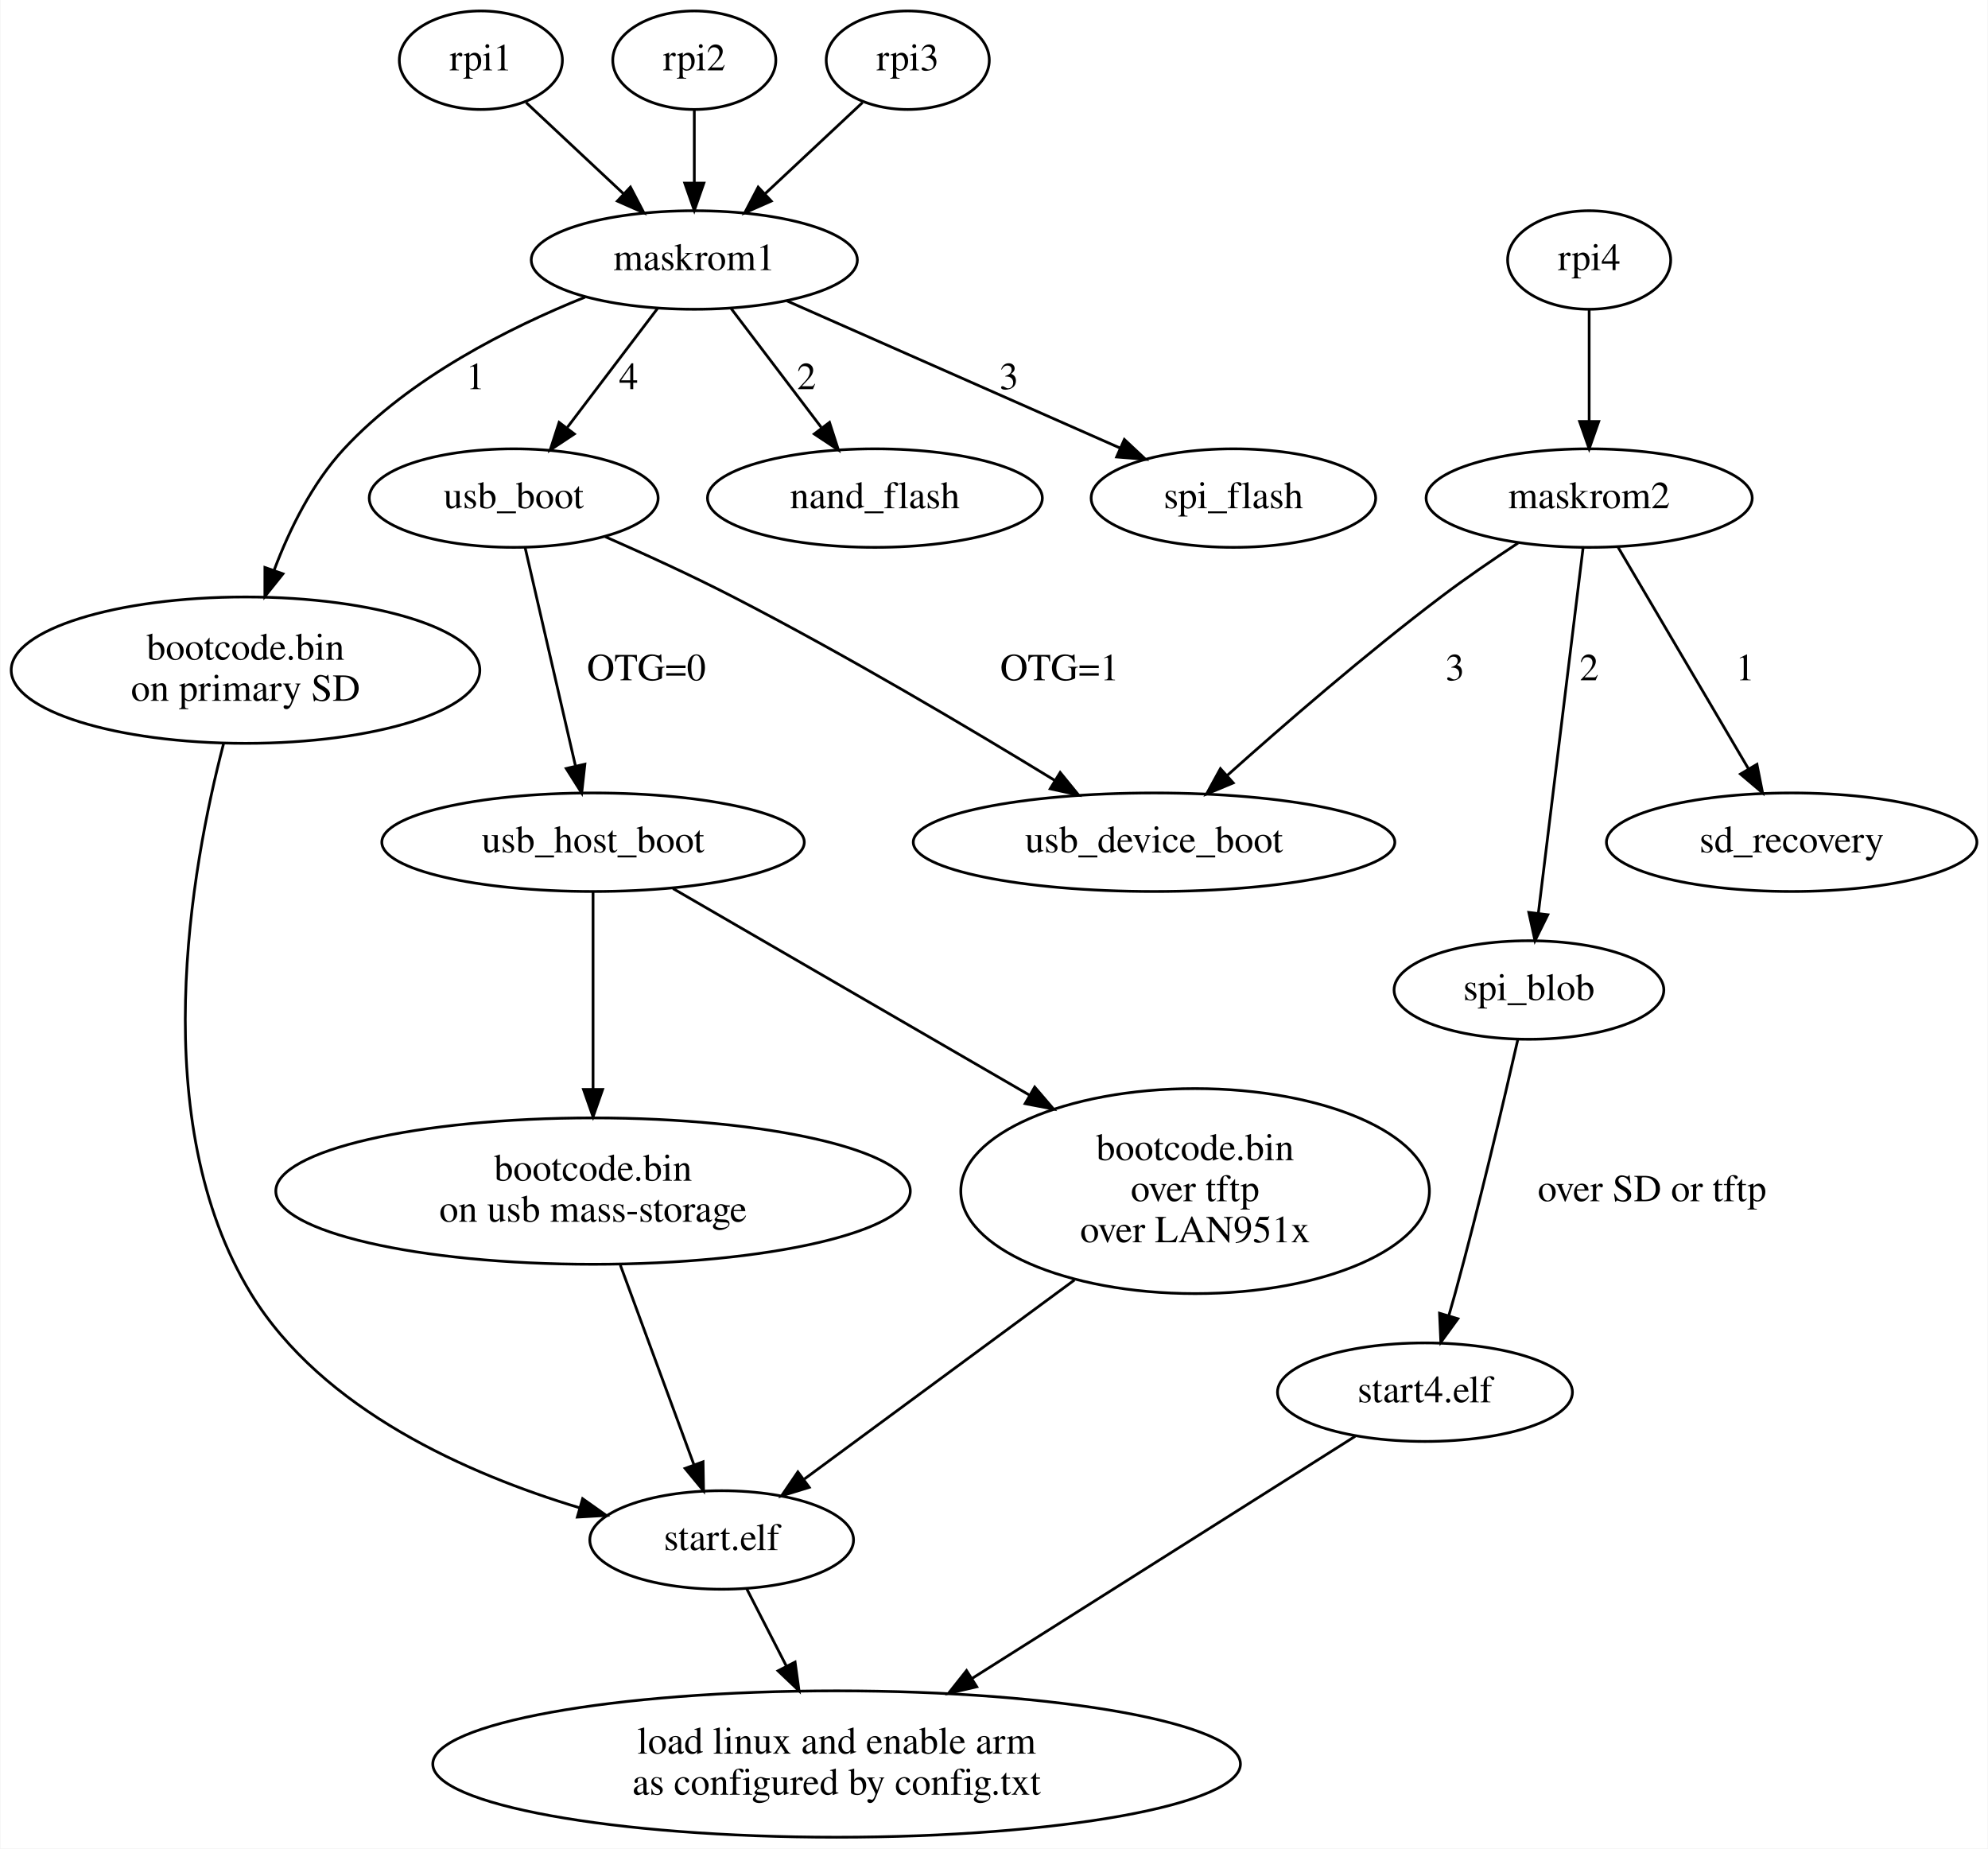
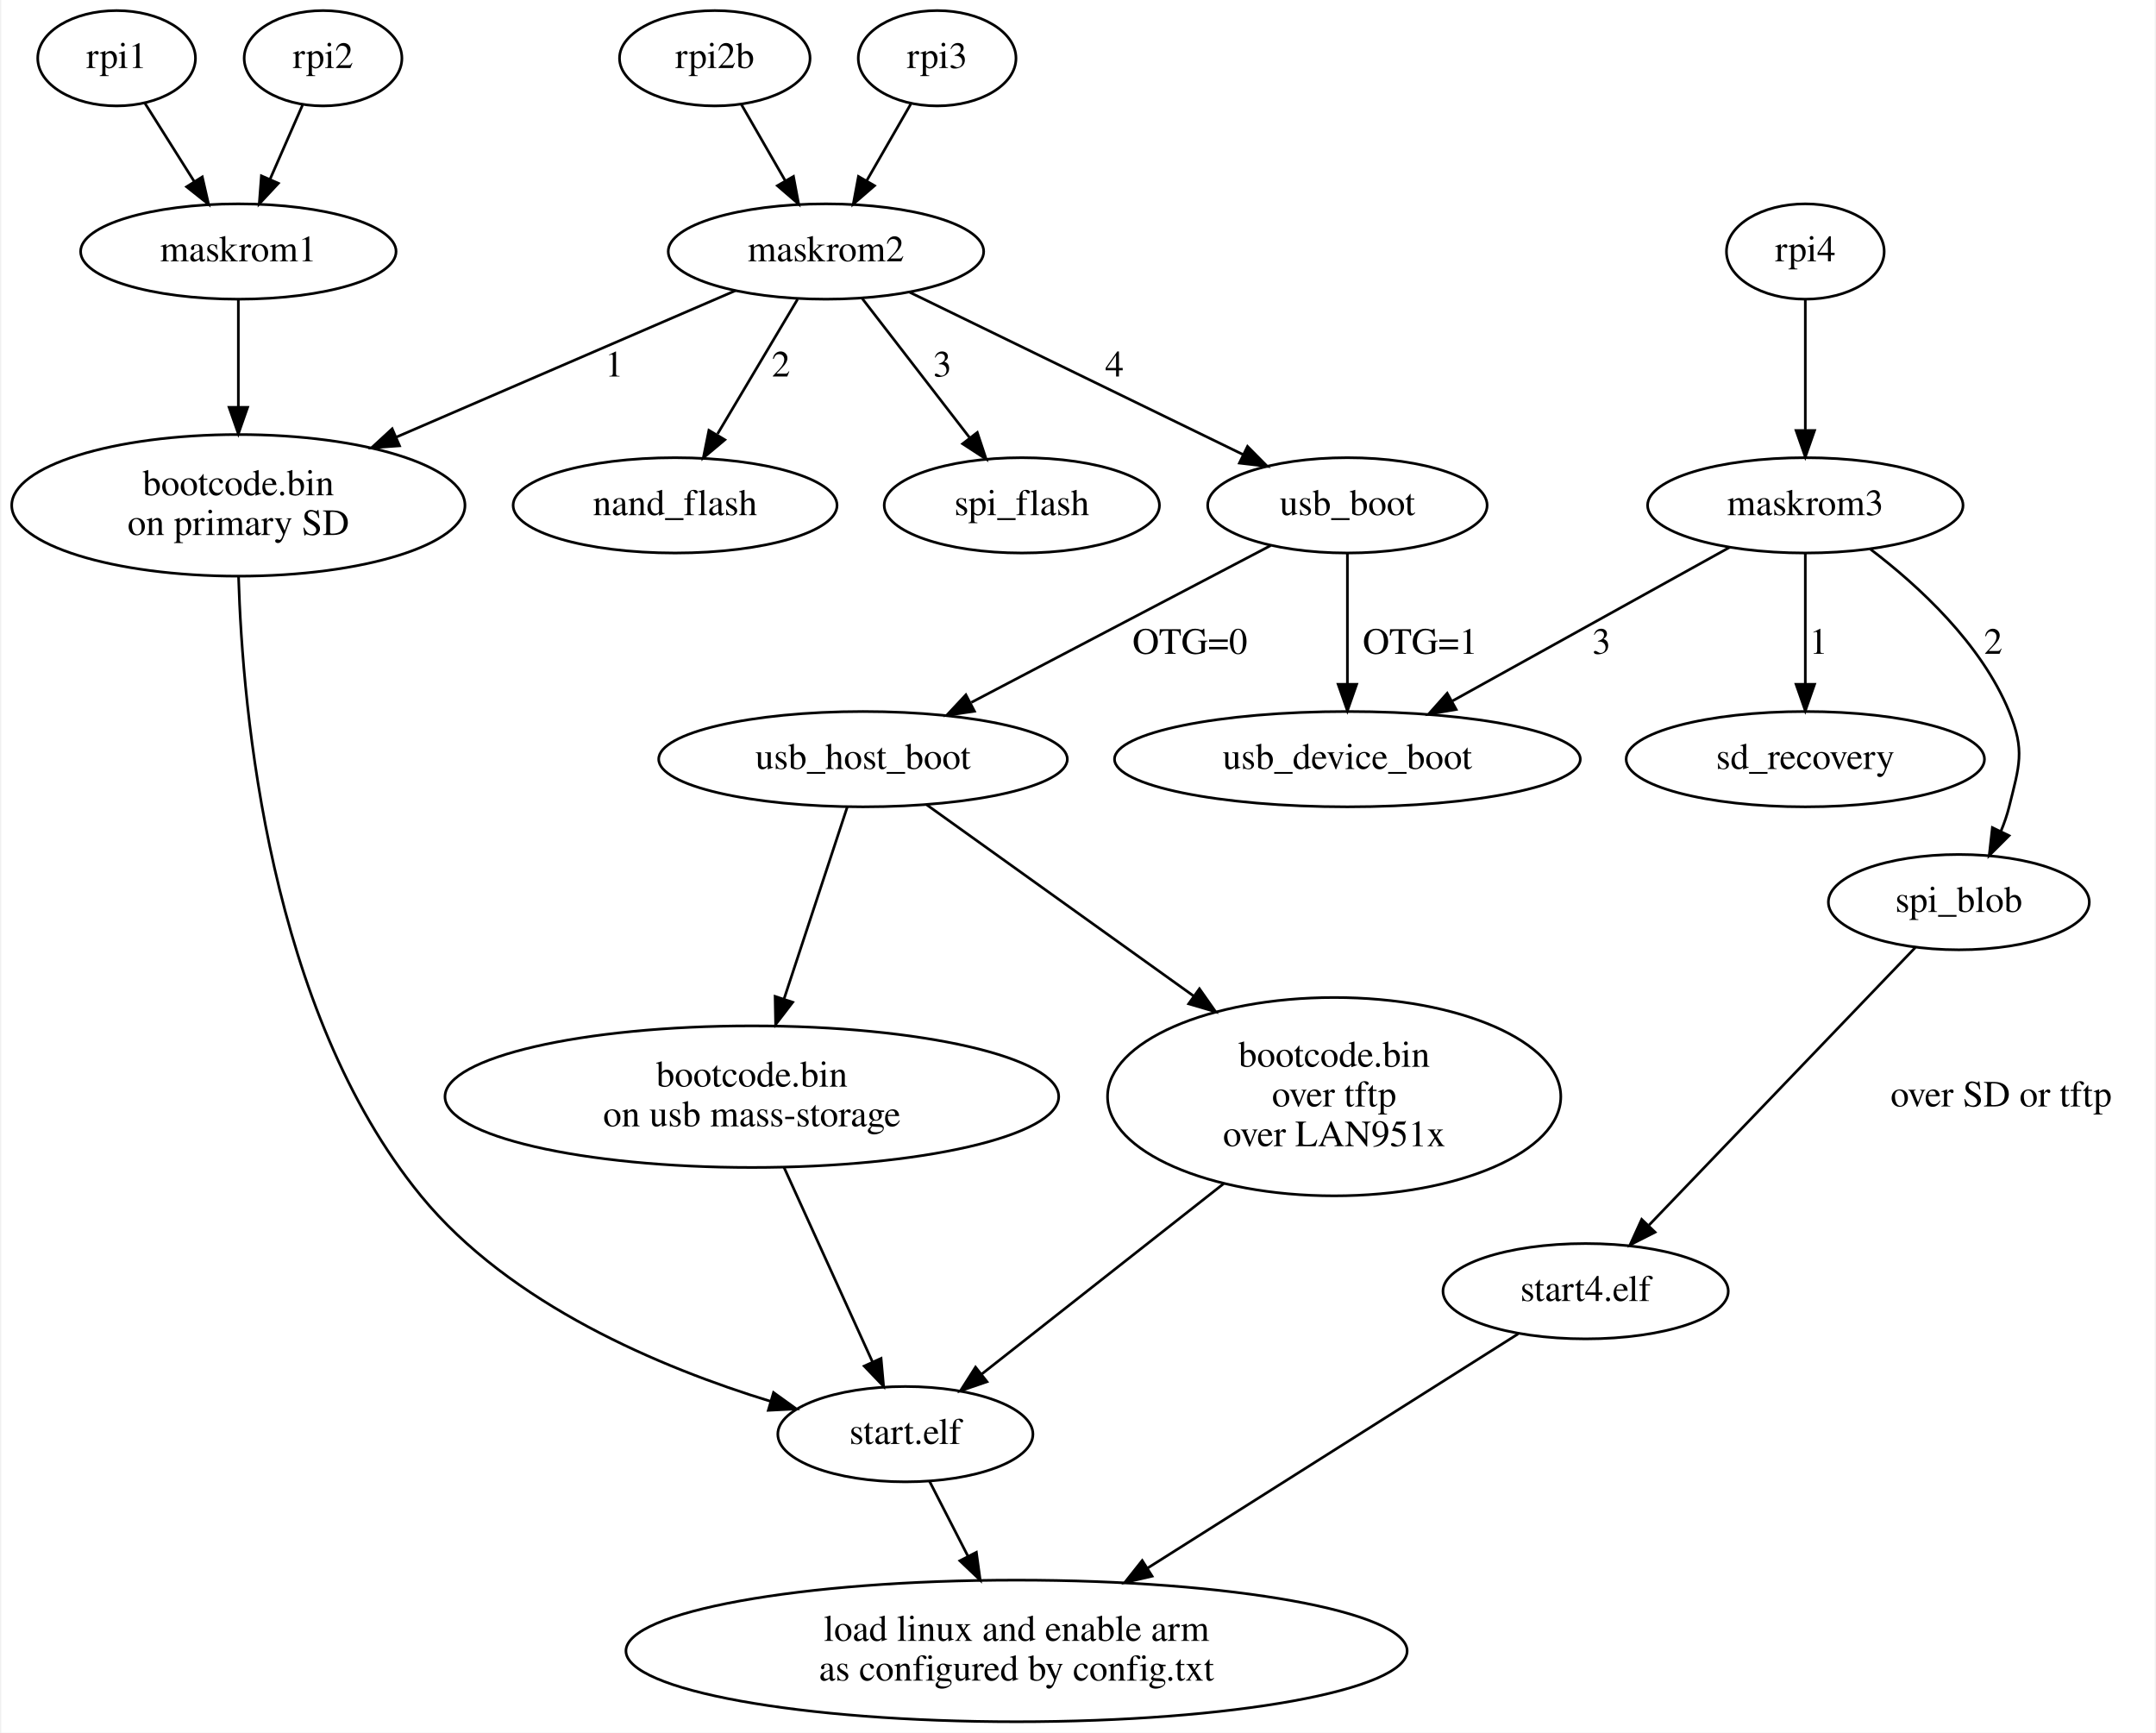
- <svg xmlns="http://www.w3.org/2000/svg" width="726pt" height="675pt" viewBox="0.00 0.00 726.15 675.43">
-   <g id="graph0" class="graph" transform="scale(1 1) rotate(0) translate(4 671.4335)">
-     <polygon fill="#ffffff" stroke="transparent" points="-4,4 -4,-671.433 722.154,-671.433 722.154,4 -4,4" />
+ <svg xmlns="http://www.w3.org/2000/svg" width="814pt" height="654pt" viewBox="0.00 0.00 813.56 654.43">
+   <g id="graph0" class="graph" transform="scale(1 1) rotate(0) translate(4 650.4335)">
+     <polygon fill="#ffffff" stroke="transparent" points="-4,4 -4,-650.433 809.56,-650.433 809.56,4 -4,4" />
    <g id="node1" class="node">
-       <ellipse fill="none" stroke="#000000" cx="171.56" cy="-649.433" rx="29.795" ry="18" />
-       <text text-anchor="middle" x="171.56" y="-645.734" font-family="Times,serif" font-size="14.00" fill="#000000">rpi1</text>
+       <ellipse fill="none" stroke="#000000" cx="39.56" cy="-628.433" rx="29.795" ry="18" />
+       <text text-anchor="middle" x="39.56" y="-624.734" font-family="Times,serif" font-size="14.00" fill="#000000">rpi1</text>
    </g>
    <g id="node2" class="node">
-       <ellipse fill="none" stroke="#000000" cx="249.56" cy="-576.433" rx="59.59" ry="18" />
-       <text text-anchor="middle" x="249.56" y="-572.734" font-family="Times,serif" font-size="14.00" fill="#000000">maskrom1</text>
+       <ellipse fill="none" stroke="#000000" cx="85.56" cy="-555.433" rx="59.59" ry="18" />
+       <text text-anchor="middle" x="85.56" y="-551.734" font-family="Times,serif" font-size="14.00" fill="#000000">maskrom1</text>
    </g>
    <g id="edge1" class="edge">
-       <path fill="none" stroke="#000000" d="M188.102,-633.952C198.446,-624.27 211.989,-611.596 223.728,-600.609" />
-       <polygon fill="#000000" stroke="#000000" points="226.221,-603.07 231.131,-593.682 221.438,-597.959 226.221,-603.07" />
+       <path fill="none" stroke="#000000" d="M50.229,-611.502C55.756,-602.731 62.632,-591.819 68.845,-581.959" />
+       <polygon fill="#000000" stroke="#000000" points="71.937,-583.618 74.307,-573.291 66.015,-579.886 71.937,-583.618" />
+     </g>
+     <g id="node9" class="node">
+       <ellipse fill="none" stroke="#000000" cx="85.56" cy="-459.563" rx="85.62" ry="26.741" />
+       <text text-anchor="middle" x="85.56" y="-463.363" font-family="Times,serif" font-size="14.00" fill="#000000">bootcode.bin</text>
+       <text text-anchor="middle" x="85.56" y="-448.363" font-family="Times,serif" font-size="14.00" fill="#000000">on primary SD</text>
+     </g>
+     <g id="edge6" class="edge">
+       <path fill="none" stroke="#000000" d="M85.56,-537.401C85.56,-525.99 85.56,-510.815 85.56,-496.896" />
+       <polygon fill="#000000" stroke="#000000" points="89.06,-496.58 85.56,-486.58 82.06,-496.58 89.06,-496.58" />
+     </g>
+     <g id="node3" class="node">
+       <ellipse fill="none" stroke="#000000" cx="117.56" cy="-628.433" rx="29.795" ry="18" />
+       <text text-anchor="middle" x="117.56" y="-624.734" font-family="Times,serif" font-size="14.00" fill="#000000">rpi2</text>
+     </g>
+     <g id="edge2" class="edge">
+       <path fill="none" stroke="#000000" d="M109.814,-610.762C106.134,-602.369 101.653,-592.147 97.549,-582.783" />
+       <polygon fill="#000000" stroke="#000000" points="100.678,-581.203 93.457,-573.449 94.266,-584.013 100.678,-581.203" />
+     </g>
+     <g id="node4" class="node">
+       <ellipse fill="none" stroke="#000000" cx="265.56" cy="-628.433" rx="35.995" ry="18" />
+       <text text-anchor="middle" x="265.56" y="-624.734" font-family="Times,serif" font-size="14.00" fill="#000000">rpi2b</text>
+     </g>
+     <g id="node5" class="node">
+       <ellipse fill="none" stroke="#000000" cx="307.56" cy="-555.433" rx="59.59" ry="18" />
+       <text text-anchor="middle" x="307.56" y="-551.734" font-family="Times,serif" font-size="14.00" fill="#000000">maskrom2</text>
+     </g>
+     <g id="edge3" class="edge">
+       <path fill="none" stroke="#000000" d="M275.513,-611.134C280.477,-602.507 286.591,-591.88 292.144,-582.229" />
+       <polygon fill="#000000" stroke="#000000" points="295.286,-583.785 297.239,-573.372 289.219,-580.294 295.286,-583.785" />
+     </g>
+     <g id="edge7" class="edge">
+       <path fill="none" stroke="#000000" d="M273.359,-540.664C239.282,-525.948 186.264,-503.052 145.239,-485.336" />
+       <polygon fill="#000000" stroke="#000000" points="146.453,-482.048 135.885,-481.296 143.678,-488.474 146.453,-482.048" />
+       <text text-anchor="middle" x="227.56" y="-508.233" font-family="Times,serif" font-size="14.00" fill="#000000">1</text>
+     </g>
+     <g id="node10" class="node">
+       <ellipse fill="none" stroke="#000000" cx="250.56" cy="-459.563" rx="61.189" ry="18" />
+       <text text-anchor="middle" x="250.56" y="-455.863" font-family="Times,serif" font-size="14.00" fill="#000000">nand_flash</text>
+     </g>
+     <g id="edge8" class="edge">
+       <path fill="none" stroke="#000000" d="M296.839,-537.401C288.32,-523.073 276.273,-502.81 266.605,-486.551" />
+       <polygon fill="#000000" stroke="#000000" points="269.352,-484.322 261.233,-477.515 263.335,-487.899 269.352,-484.322" />
+       <text text-anchor="middle" x="290.56" y="-508.233" font-family="Times,serif" font-size="14.00" fill="#000000">2</text>
+     </g>
+     <g id="node11" class="node">
+       <ellipse fill="none" stroke="#000000" cx="381.56" cy="-459.563" rx="51.991" ry="18" />
+       <text text-anchor="middle" x="381.56" y="-455.863" font-family="Times,serif" font-size="14.00" fill="#000000">spi_flash</text>
+     </g>
+     <g id="edge9" class="edge">
+       <path fill="none" stroke="#000000" d="M321.133,-537.85C332.503,-523.119 348.887,-501.893 361.727,-485.258" />
+       <polygon fill="#000000" stroke="#000000" points="364.734,-487.091 368.073,-477.036 359.192,-482.814 364.734,-487.091" />
+       <text text-anchor="middle" x="351.56" y="-508.233" font-family="Times,serif" font-size="14.00" fill="#000000">3</text>
+     </g>
+     <g id="node12" class="node">
+       <ellipse fill="none" stroke="#000000" cx="504.56" cy="-459.563" rx="52.791" ry="18" />
+       <text text-anchor="middle" x="504.56" y="-455.863" font-family="Times,serif" font-size="14.00" fill="#000000">usb_boot</text>
+     </g>
+     <g id="edge10" class="edge">
+       <path fill="none" stroke="#000000" d="M339.211,-540.03C373.503,-523.342 428.26,-496.695 465.276,-478.681" />
+       <polygon fill="#000000" stroke="#000000" points="466.821,-481.822 474.281,-474.299 463.758,-475.527 466.821,-481.822" />
+       <text text-anchor="middle" x="416.56" y="-508.233" font-family="Times,serif" font-size="14.00" fill="#000000">4</text>
+     </g>
+     <g id="node6" class="node">
+       <ellipse fill="none" stroke="#000000" cx="349.56" cy="-628.433" rx="29.795" ry="18" />
+       <text text-anchor="middle" x="349.56" y="-624.734" font-family="Times,serif" font-size="14.00" fill="#000000">rpi3</text>
+     </g>
+     <g id="edge4" class="edge">
+       <path fill="none" stroke="#000000" d="M339.606,-611.134C334.643,-602.507 328.529,-591.88 322.976,-582.229" />
+       <polygon fill="#000000" stroke="#000000" points="325.901,-580.294 317.88,-573.372 319.834,-583.785 325.901,-580.294" />
    </g>
    <g id="node7" class="node">
-       <ellipse fill="none" stroke="#000000" cx="85.56" cy="-426.563" rx="85.62" ry="26.741" />
-       <text text-anchor="middle" x="85.56" y="-430.363" font-family="Times,serif" font-size="14.00" fill="#000000">bootcode.bin</text>
-       <text text-anchor="middle" x="85.56" y="-415.363" font-family="Times,serif" font-size="14.00" fill="#000000">on primary SD</text>
+       <ellipse fill="none" stroke="#000000" cx="677.56" cy="-555.433" rx="29.795" ry="18" />
+       <text text-anchor="middle" x="677.56" y="-551.734" font-family="Times,serif" font-size="14.00" fill="#000000">rpi4</text>
+     </g>
+     <g id="node8" class="node">
+       <ellipse fill="none" stroke="#000000" cx="677.56" cy="-459.563" rx="59.59" ry="18" />
+       <text text-anchor="middle" x="677.56" y="-455.863" font-family="Times,serif" font-size="14.00" fill="#000000">maskrom3</text>
    </g>
    <g id="edge5" class="edge">
-       <path fill="none" stroke="#000000" d="M209.632,-562.855C181.875,-551.688 145.675,-533.444 121.56,-507.433 109.989,-494.953 101.692,-478.137 96.002,-463.072" />
-       <polygon fill="#000000" stroke="#000000" points="99.251,-461.76 92.631,-453.488 92.647,-464.083 99.251,-461.76" />
-       <text text-anchor="middle" x="169.56" y="-529.234" font-family="Times,serif" font-size="14.00" fill="#000000">1</text>
-     </g>
-     <g id="node8" class="node">
-       <ellipse fill="none" stroke="#000000" cx="315.56" cy="-489.433" rx="61.189" ry="18" />
-       <text text-anchor="middle" x="315.56" y="-485.733" font-family="Times,serif" font-size="14.00" fill="#000000">nand_flash</text>
-     </g>
-     <g id="edge6" class="edge">
-       <path fill="none" stroke="#000000" d="M262.916,-558.828C272.399,-546.328 285.284,-529.343 295.933,-515.306" />
-       <polygon fill="#000000" stroke="#000000" points="298.968,-517.095 302.224,-507.013 293.391,-512.865 298.968,-517.095" />
-       <text text-anchor="middle" x="290.56" y="-529.234" font-family="Times,serif" font-size="14.00" fill="#000000">2</text>
-     </g>
-     <g id="node9" class="node">
-       <ellipse fill="none" stroke="#000000" cx="446.56" cy="-489.433" rx="51.991" ry="18" />
-       <text text-anchor="middle" x="446.56" y="-485.733" font-family="Times,serif" font-size="14.00" fill="#000000">spi_flash</text>
-     </g>
-     <g id="edge7" class="edge">
-       <path fill="none" stroke="#000000" d="M283.425,-561.478C317.155,-546.582 368.988,-523.691 405.147,-507.723" />
-       <polygon fill="#000000" stroke="#000000" points="406.707,-510.86 414.441,-503.618 403.879,-504.456 406.707,-510.86" />
-       <text text-anchor="middle" x="364.56" y="-529.234" font-family="Times,serif" font-size="14.00" fill="#000000">3</text>
-     </g>
-     <g id="node10" class="node">
-       <ellipse fill="none" stroke="#000000" cx="183.56" cy="-489.433" rx="52.791" ry="18" />
-       <text text-anchor="middle" x="183.56" y="-485.733" font-family="Times,serif" font-size="14.00" fill="#000000">usb_boot</text>
-     </g>
-     <g id="edge8" class="edge">
-       <path fill="none" stroke="#000000" d="M236.204,-558.828C226.721,-546.328 213.836,-529.343 203.187,-515.306" />
-       <polygon fill="#000000" stroke="#000000" points="205.728,-512.865 196.896,-507.013 200.152,-517.095 205.728,-512.865" />
-       <text text-anchor="middle" x="225.56" y="-529.234" font-family="Times,serif" font-size="14.00" fill="#000000">4</text>
-     </g>
-     <g id="node3" class="node">
-       <ellipse fill="none" stroke="#000000" cx="249.56" cy="-649.433" rx="29.795" ry="18" />
-       <text text-anchor="middle" x="249.56" y="-645.734" font-family="Times,serif" font-size="14.00" fill="#000000">rpi2</text>
-     </g>
-     <g id="edge2" class="edge">
-       <path fill="none" stroke="#000000" d="M249.56,-631.389C249.56,-623.316 249.56,-613.61 249.56,-604.615" />
-       <polygon fill="#000000" stroke="#000000" points="253.06,-604.524 249.56,-594.524 246.06,-604.524 253.06,-604.524" />
-     </g>
-     <g id="node4" class="node">
-       <ellipse fill="none" stroke="#000000" cx="327.56" cy="-649.433" rx="29.795" ry="18" />
-       <text text-anchor="middle" x="327.56" y="-645.734" font-family="Times,serif" font-size="14.00" fill="#000000">rpi3</text>
-     </g>
-     <g id="edge3" class="edge">
-       <path fill="none" stroke="#000000" d="M311.018,-633.952C300.673,-624.27 287.131,-611.596 275.391,-600.609" />
-       <polygon fill="#000000" stroke="#000000" points="277.682,-597.959 267.989,-593.682 272.899,-603.07 277.682,-597.959" />
-     </g>
-     <g id="node5" class="node">
-       <ellipse fill="none" stroke="#000000" cx="576.56" cy="-576.433" rx="29.795" ry="18" />
-       <text text-anchor="middle" x="576.56" y="-572.734" font-family="Times,serif" font-size="14.00" fill="#000000">rpi4</text>
-     </g>
-     <g id="node6" class="node">
-       <ellipse fill="none" stroke="#000000" cx="576.56" cy="-489.433" rx="59.59" ry="18" />
-       <text text-anchor="middle" x="576.56" y="-485.733" font-family="Times,serif" font-size="14.00" fill="#000000">maskrom2</text>
-     </g>
-     <g id="edge4" class="edge">
-       <path fill="none" stroke="#000000" d="M576.56,-558.407C576.56,-546.625 576.56,-530.994 576.56,-517.592" />
-       <polygon fill="#000000" stroke="#000000" points="580.06,-517.437 576.56,-507.437 573.06,-517.437 580.06,-517.437" />
-     </g>
-     <g id="node11" class="node">
-       <ellipse fill="none" stroke="#000000" cx="650.56" cy="-363.693" rx="67.688" ry="18" />
-       <text text-anchor="middle" x="650.56" y="-359.993" font-family="Times,serif" font-size="14.00" fill="#000000">sd_recovery</text>
-     </g>
-     <g id="edge9" class="edge">
-       <path fill="none" stroke="#000000" d="M587.005,-471.685C599.441,-450.555 620.333,-415.054 634.751,-390.556" />
-       <polygon fill="#000000" stroke="#000000" points="637.872,-392.153 639.928,-381.759 631.84,-388.602 637.872,-392.153" />
-       <text text-anchor="middle" x="633.56" y="-422.863" font-family="Times,serif" font-size="14.00" fill="#000000">1</text>
-     </g>
-     <g id="node12" class="node">
-       <ellipse fill="none" stroke="#000000" cx="554.56" cy="-309.693" rx="49.291" ry="18" />
-       <text text-anchor="middle" x="554.56" y="-305.993" font-family="Times,serif" font-size="14.00" fill="#000000">spi_blob</text>
-     </g>
-     <g id="edge10" class="edge">
-       <path fill="none" stroke="#000000" d="M574.329,-471.21C570.482,-439.774 562.572,-375.149 558.01,-337.878" />
-       <polygon fill="#000000" stroke="#000000" points="561.453,-337.199 556.764,-327.698 554.505,-338.049 561.453,-337.199" />
-       <text text-anchor="middle" x="576.56" y="-422.863" font-family="Times,serif" font-size="14.00" fill="#000000">2</text>
+       <path fill="none" stroke="#000000" d="M677.56,-537.401C677.56,-523.563 677.56,-504.189 677.56,-488.232" />
+       <polygon fill="#000000" stroke="#000000" points="681.06,-487.841 677.56,-477.841 674.06,-487.841 681.06,-487.841" />
    </g>
    <g id="node13" class="node">
-       <ellipse fill="none" stroke="#000000" cx="417.56" cy="-363.693" rx="87.985" ry="18" />
-       <text text-anchor="middle" x="417.56" y="-359.993" font-family="Times,serif" font-size="14.00" fill="#000000">usb_device_boot</text>
+       <ellipse fill="none" stroke="#000000" cx="677.56" cy="-363.693" rx="67.688" ry="18" />
+       <text text-anchor="middle" x="677.56" y="-359.993" font-family="Times,serif" font-size="14.00" fill="#000000">sd_recovery</text>
    </g>
    <g id="edge11" class="edge">
-       <path fill="none" stroke="#000000" d="M550.579,-473.014C541.548,-467.071 531.456,-460.163 522.56,-453.433 494.918,-432.524 465.019,-406.62 444.222,-388.025" />
-       <polygon fill="#000000" stroke="#000000" points="446.498,-385.365 436.721,-381.283 441.818,-390.571 446.498,-385.365" />
-       <text text-anchor="middle" x="527.56" y="-422.863" font-family="Times,serif" font-size="14.00" fill="#000000">3</text>
+       <path fill="none" stroke="#000000" d="M677.56,-441.531C677.56,-427.693 677.56,-408.319 677.56,-392.362" />
+       <polygon fill="#000000" stroke="#000000" points="681.06,-391.971 677.56,-381.971 674.06,-391.971 681.06,-391.971" />
+       <text text-anchor="middle" x="682.56" y="-403.493" font-family="Times,serif" font-size="14.00" fill="#000000">1</text>
+     </g>
+     <g id="node14" class="node">
+       <ellipse fill="none" stroke="#000000" cx="735.56" cy="-309.693" rx="49.291" ry="18" />
+       <text text-anchor="middle" x="735.56" y="-305.993" font-family="Times,serif" font-size="14.00" fill="#000000">spi_blob</text>
+     </g>
+     <g id="edge12" class="edge">
+       <path fill="none" stroke="#000000" d="M702.149,-443.008C720.448,-429.086 744.009,-407.368 754.56,-381.693 760.641,-366.894 758.407,-361.224 754.56,-345.693 753.803,-342.637 752.733,-339.553 751.484,-336.545" />
+       <polygon fill="#000000" stroke="#000000" points="754.531,-334.807 747.037,-327.317 748.225,-337.845 754.531,-334.807" />
+       <text text-anchor="middle" x="748.56" y="-403.493" font-family="Times,serif" font-size="14.00" fill="#000000">2</text>
+     </g>
+     <g id="node15" class="node">
+       <ellipse fill="none" stroke="#000000" cx="504.56" cy="-363.693" rx="87.985" ry="18" />
+       <text text-anchor="middle" x="504.56" y="-359.993" font-family="Times,serif" font-size="14.00" fill="#000000">usb_device_boot</text>
+     </g>
+     <g id="edge13" class="edge">
+       <path fill="none" stroke="#000000" d="M648.992,-443.733C620.43,-427.904 576.27,-403.432 544.297,-385.714" />
+       <polygon fill="#000000" stroke="#000000" points="545.655,-382.465 535.212,-380.68 542.262,-388.588 545.655,-382.465" />
+       <text text-anchor="middle" x="600.56" y="-403.493" font-family="Times,serif" font-size="14.00" fill="#000000">3</text>
+     </g>
+     <g id="node19" class="node">
+       <ellipse fill="none" stroke="#000000" cx="337.56" cy="-108.74" rx="48.192" ry="18" />
+       <text text-anchor="middle" x="337.56" y="-105.04" font-family="Times,serif" font-size="14.00" fill="#000000">start.elf</text>
+     </g>
+     <g id="edge18" class="edge">
+       <path fill="none" stroke="#000000" d="M85.633,-432.657C87.151,-381.409 97.284,-268.681 154.56,-198.74 188.203,-157.658 245.235,-133.822 286.705,-121.125" />
+       <polygon fill="#000000" stroke="#000000" points="287.754,-124.465 296.358,-118.283 285.777,-117.75 287.754,-124.465" />
+     </g>
+     <g id="edge15" class="edge">
+       <path fill="none" stroke="#000000" d="M504.56,-441.531C504.56,-427.693 504.56,-408.319 504.56,-392.362" />
+       <polygon fill="#000000" stroke="#000000" points="508.06,-391.971 504.56,-381.971 501.06,-391.971 508.06,-391.971" />
+       <text text-anchor="middle" x="532.06" y="-403.493" font-family="Times,serif" font-size="14.00" fill="#000000">OTG=1</text>
+     </g>
+     <g id="node16" class="node">
+       <ellipse fill="none" stroke="#000000" cx="321.56" cy="-363.693" rx="77.187" ry="18" />
+       <text text-anchor="middle" x="321.56" y="-359.993" font-family="Times,serif" font-size="14.00" fill="#000000">usb_host_boot</text>
+     </g>
+     <g id="edge14" class="edge">
+       <path fill="none" stroke="#000000" d="M475.563,-444.373C445.071,-428.398 396.839,-403.13 362.481,-385.131" />
+       <polygon fill="#000000" stroke="#000000" points="363.666,-381.801 353.184,-380.261 360.418,-388.002 363.666,-381.801" />
+       <text text-anchor="middle" x="445.06" y="-403.493" font-family="Times,serif" font-size="14.00" fill="#000000">OTG=0</text>
+     </g>
+     <g id="node20" class="node">
+       <ellipse fill="none" stroke="#000000" cx="594.56" cy="-162.74" rx="53.891" ry="18" />
+       <text text-anchor="middle" x="594.56" y="-159.04" font-family="Times,serif" font-size="14.00" fill="#000000">start4.elf</text>
+     </g>
+     <g id="edge21" class="edge">
+       <path fill="none" stroke="#000000" d="M719.11,-292.548C694.302,-266.694 647.182,-217.584 618.547,-187.74" />
+       <polygon fill="#000000" stroke="#000000" points="620.792,-185.024 611.343,-180.231 615.741,-189.87 620.792,-185.024" />
+       <text text-anchor="middle" x="751.56" y="-232.517" font-family="Times,serif" font-size="14.00" fill="#000000">over SD or tftp</text>
    </g>
    <g id="node17" class="node">
-       <ellipse fill="none" stroke="#000000" cx="259.56" cy="-108.74" rx="48.192" ry="18" />
-       <text text-anchor="middle" x="259.56" y="-105.04" font-family="Times,serif" font-size="14.00" fill="#000000">start.elf</text>
+       <ellipse fill="none" stroke="#000000" cx="279.56" cy="-236.217" rx="115.931" ry="26.741" />
+       <text text-anchor="middle" x="279.56" y="-240.017" font-family="Times,serif" font-size="14.00" fill="#000000">bootcode.bin</text>
+       <text text-anchor="middle" x="279.56" y="-225.017" font-family="Times,serif" font-size="14.00" fill="#000000">on usb mass-storage</text>
    </g>
    <g id="edge16" class="edge">
-       <path fill="none" stroke="#000000" d="M77.509,-399.587C65.695,-354.322 48.978,-261.847 87.56,-198.74 113.626,-156.106 167.198,-132.666 207.669,-120.489" />
-       <polygon fill="#000000" stroke="#000000" points="208.741,-123.823 217.39,-117.703 206.812,-117.094 208.741,-123.823" />
-     </g>
-     <g id="edge13" class="edge">
-       <path fill="none" stroke="#000000" d="M217.014,-475.313C231.491,-468.964 248.528,-461.169 263.56,-453.433 304.756,-432.235 350.44,-405.137 381.272,-386.291" />
-       <polygon fill="#000000" stroke="#000000" points="383.258,-389.179 389.95,-380.965 379.596,-383.213 383.258,-389.179" />
-       <text text-anchor="middle" x="383.06" y="-422.863" font-family="Times,serif" font-size="14.00" fill="#000000">OTG=1</text>
-     </g>
-     <g id="node14" class="node">
-       <ellipse fill="none" stroke="#000000" cx="212.56" cy="-363.693" rx="77.187" ry="18" />
-       <text text-anchor="middle" x="212.56" y="-359.993" font-family="Times,serif" font-size="14.00" fill="#000000">usb_host_boot</text>
-     </g>
-     <g id="edge12" class="edge">
-       <path fill="none" stroke="#000000" d="M187.715,-471.418C192.517,-450.596 200.478,-416.078 206.092,-391.736" />
-       <polygon fill="#000000" stroke="#000000" points="209.576,-392.206 208.413,-381.675 202.755,-390.633 209.576,-392.206" />
-       <text text-anchor="middle" x="232.06" y="-422.863" font-family="Times,serif" font-size="14.00" fill="#000000">OTG=0</text>
+       <path fill="none" stroke="#000000" d="M315.631,-345.7C309.458,-326.963 299.613,-297.081 291.767,-273.266" />
+       <polygon fill="#000000" stroke="#000000" points="294.996,-271.883 288.543,-263.481 288.348,-274.074 294.996,-271.883" />
    </g>
    <g id="node18" class="node">
-       <ellipse fill="none" stroke="#000000" cx="516.56" cy="-162.74" rx="53.891" ry="18" />
-       <text text-anchor="middle" x="516.56" y="-159.04" font-family="Times,serif" font-size="14.00" fill="#000000">start4.elf</text>
+       <ellipse fill="none" stroke="#000000" cx="499.56" cy="-236.217" rx="85.62" ry="37.453" />
+       <text text-anchor="middle" x="499.56" y="-247.517" font-family="Times,serif" font-size="14.00" fill="#000000">bootcode.bin</text>
+       <text text-anchor="middle" x="499.56" y="-232.517" font-family="Times,serif" font-size="14.00" fill="#000000">over tftp</text>
+       <text text-anchor="middle" x="499.56" y="-217.517" font-family="Times,serif" font-size="14.00" fill="#000000">over LAN951x</text>
+     </g>
+     <g id="edge17" class="edge">
+       <path fill="none" stroke="#000000" d="M345.566,-346.501C371.285,-328.082 412.927,-298.26 446.428,-274.268" />
+       <polygon fill="#000000" stroke="#000000" points="448.662,-276.973 454.754,-268.305 444.586,-271.282 448.662,-276.973" />
    </g>
    <g id="edge19" class="edge">
-       <path fill="none" stroke="#000000" d="M550.483,-291.546C545.454,-269.506 536.472,-231.243 527.56,-198.74 526.84,-196.113 526.062,-193.386 525.265,-190.663" />
-       <polygon fill="#000000" stroke="#000000" points="528.59,-189.565 522.361,-180.995 521.886,-191.579 528.59,-189.565" />
-       <text text-anchor="middle" x="599.56" y="-232.517" font-family="Times,serif" font-size="14.00" fill="#000000">over SD or tftp</text>
-     </g>
-     <g id="node15" class="node">
-       <ellipse fill="none" stroke="#000000" cx="212.56" cy="-236.217" rx="115.931" ry="26.741" />
-       <text text-anchor="middle" x="212.56" y="-240.017" font-family="Times,serif" font-size="14.00" fill="#000000">bootcode.bin</text>
-       <text text-anchor="middle" x="212.56" y="-225.017" font-family="Times,serif" font-size="14.00" fill="#000000">on usb mass-storage</text>
-     </g>
-     <g id="edge14" class="edge">
-       <path fill="none" stroke="#000000" d="M212.56,-345.429C212.56,-326.719 212.56,-297.099 212.56,-273.424" />
-       <polygon fill="#000000" stroke="#000000" points="216.06,-273.358 212.56,-263.359 209.06,-273.359 216.06,-273.358" />
-     </g>
-     <g id="node16" class="node">
-       <ellipse fill="none" stroke="#000000" cx="432.56" cy="-236.217" rx="85.62" ry="37.453" />
-       <text text-anchor="middle" x="432.56" y="-247.517" font-family="Times,serif" font-size="14.00" fill="#000000">bootcode.bin</text>
-       <text text-anchor="middle" x="432.56" y="-232.517" font-family="Times,serif" font-size="14.00" fill="#000000">over tftp</text>
-       <text text-anchor="middle" x="432.56" y="-217.517" font-family="Times,serif" font-size="14.00" fill="#000000">over LAN951x</text>
-     </g>
-     <g id="edge15" class="edge">
-       <path fill="none" stroke="#000000" d="M241.774,-346.765C274.838,-327.607 329.605,-295.873 372,-271.308" />
-       <polygon fill="#000000" stroke="#000000" points="373.949,-274.224 380.846,-266.182 370.439,-268.167 373.949,-274.224" />
-     </g>
-     <g id="edge17" class="edge">
-       <path fill="none" stroke="#000000" d="M222.527,-209.182C230.436,-187.731 241.448,-157.865 249.405,-136.282" />
-       <polygon fill="#000000" stroke="#000000" points="252.756,-137.311 252.932,-126.717 246.189,-134.889 252.756,-137.311" />
-     </g>
-     <g id="edge18" class="edge">
-       <path fill="none" stroke="#000000" d="M388.457,-203.719C357.563,-180.955 317.084,-151.127 289.798,-131.021" />
-       <polygon fill="#000000" stroke="#000000" points="291.558,-127.97 281.431,-124.856 287.405,-133.606 291.558,-127.97" />
-     </g>
-     <g id="node19" class="node">
-       <ellipse fill="none" stroke="#000000" cx="301.56" cy="-26.87" rx="147.571" ry="26.741" />
-       <text text-anchor="middle" x="301.56" y="-30.67" font-family="Times,serif" font-size="14.00" fill="#000000">load linux and enable arm</text>
-       <text text-anchor="middle" x="301.56" y="-15.67" font-family="Times,serif" font-size="14.00" fill="#000000">as configured by config.txt</text>
+       <path fill="none" stroke="#000000" d="M291.719,-209.494C301.513,-187.968 315.229,-157.822 325.101,-136.122" />
+       <polygon fill="#000000" stroke="#000000" points="328.384,-137.359 329.339,-126.808 322.012,-134.46 328.384,-137.359" />
    </g>
    <g id="edge20" class="edge">
-       <path fill="none" stroke="#000000" d="M268.673,-90.975C272.915,-82.707 278.121,-72.559 283.13,-62.796" />
-       <polygon fill="#000000" stroke="#000000" points="286.383,-64.123 287.833,-53.628 280.154,-60.928 286.383,-64.123" />
+       <path fill="none" stroke="#000000" d="M457.841,-203.388C429.204,-180.854 391.923,-151.518 366.506,-131.518" />
+       <polygon fill="#000000" stroke="#000000" points="368.394,-128.549 358.371,-125.116 364.065,-134.051 368.394,-128.549" />
    </g>
-     <g id="edge21" class="edge">
-       <path fill="none" stroke="#000000" d="M491.052,-146.62C456.64,-124.873 394.628,-85.685 350.935,-58.073" />
-       <polygon fill="#000000" stroke="#000000" points="352.778,-55.097 342.454,-52.713 349.038,-61.014 352.778,-55.097" />
+     <g id="node21" class="node">
+       <ellipse fill="none" stroke="#000000" cx="379.56" cy="-26.87" rx="147.571" ry="26.741" />
+       <text text-anchor="middle" x="379.56" y="-30.67" font-family="Times,serif" font-size="14.00" fill="#000000">load linux and enable arm</text>
+       <text text-anchor="middle" x="379.56" y="-15.67" font-family="Times,serif" font-size="14.00" fill="#000000">as configured by config.txt</text>
+     </g>
+     <g id="edge22" class="edge">
+       <path fill="none" stroke="#000000" d="M346.673,-90.975C350.915,-82.707 356.121,-72.559 361.13,-62.796" />
+       <polygon fill="#000000" stroke="#000000" points="364.383,-64.123 365.833,-53.628 358.154,-60.928 364.383,-64.123" />
+     </g>
+     <g id="edge23" class="edge">
+       <path fill="none" stroke="#000000" d="M569.052,-146.62C534.64,-124.873 472.628,-85.685 428.935,-58.073" />
+       <polygon fill="#000000" stroke="#000000" points="430.778,-55.097 420.454,-52.713 427.038,-61.014 430.778,-55.097" />
    </g>
  </g>
</svg>
